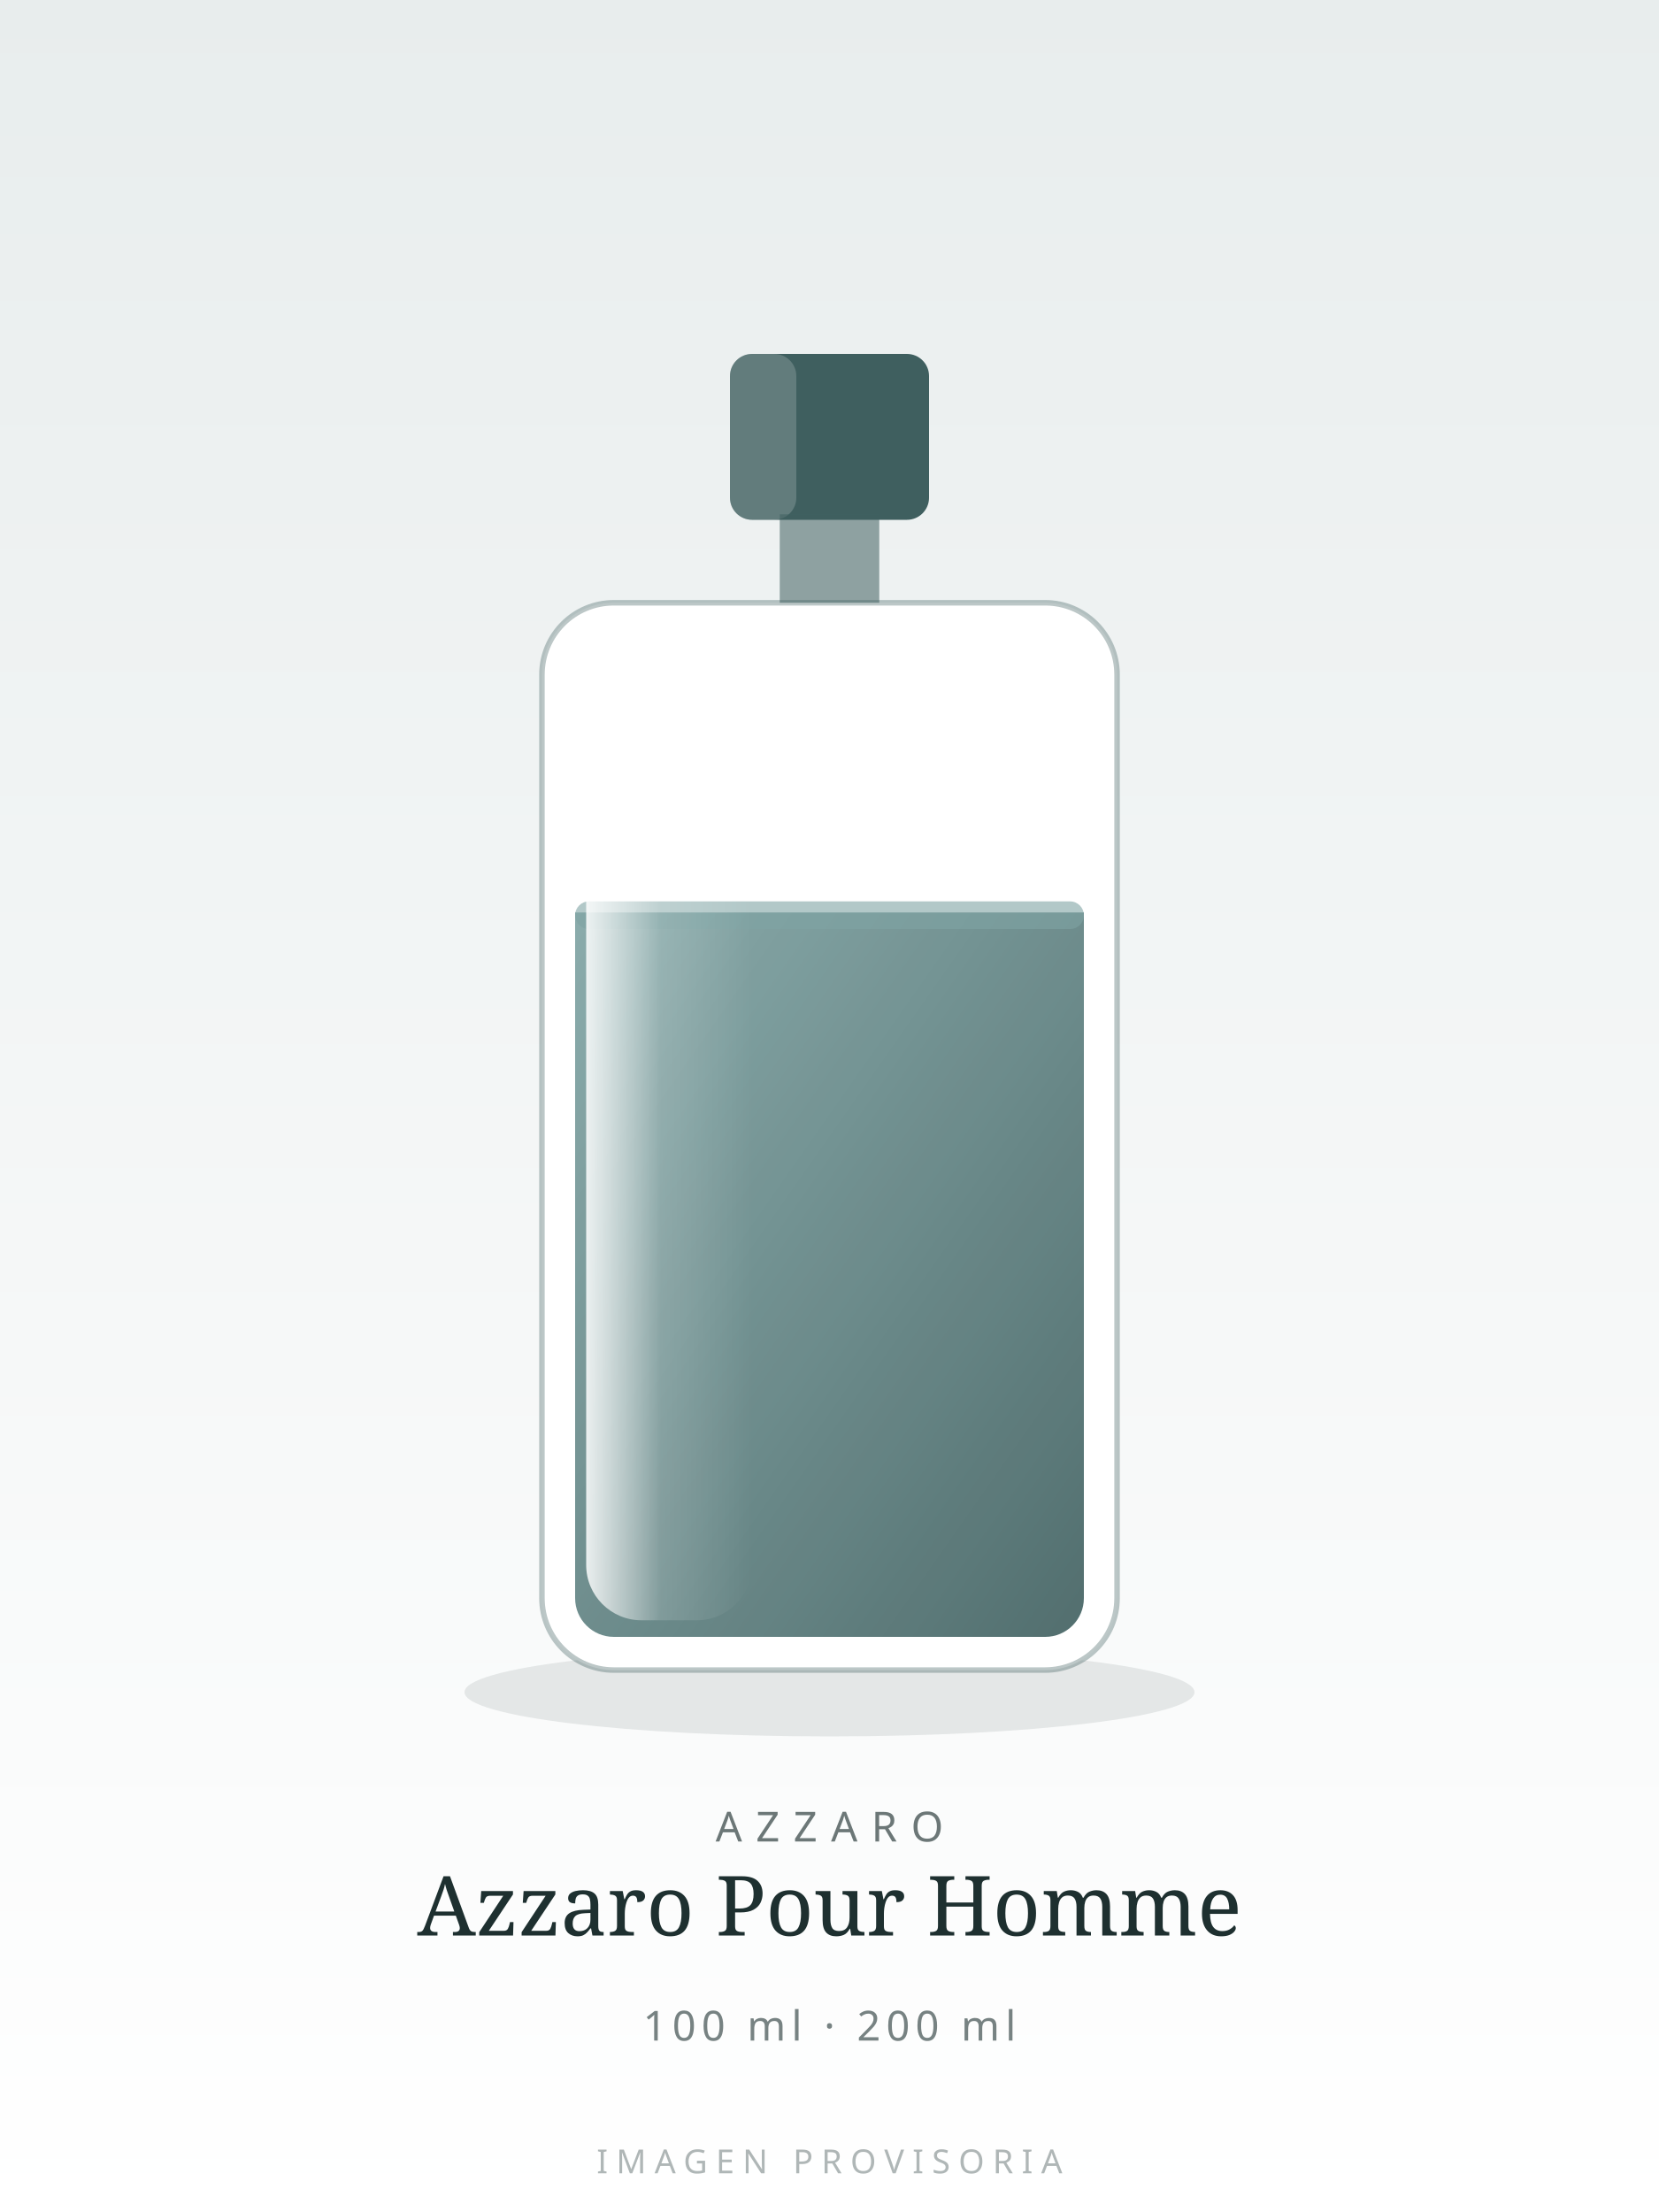
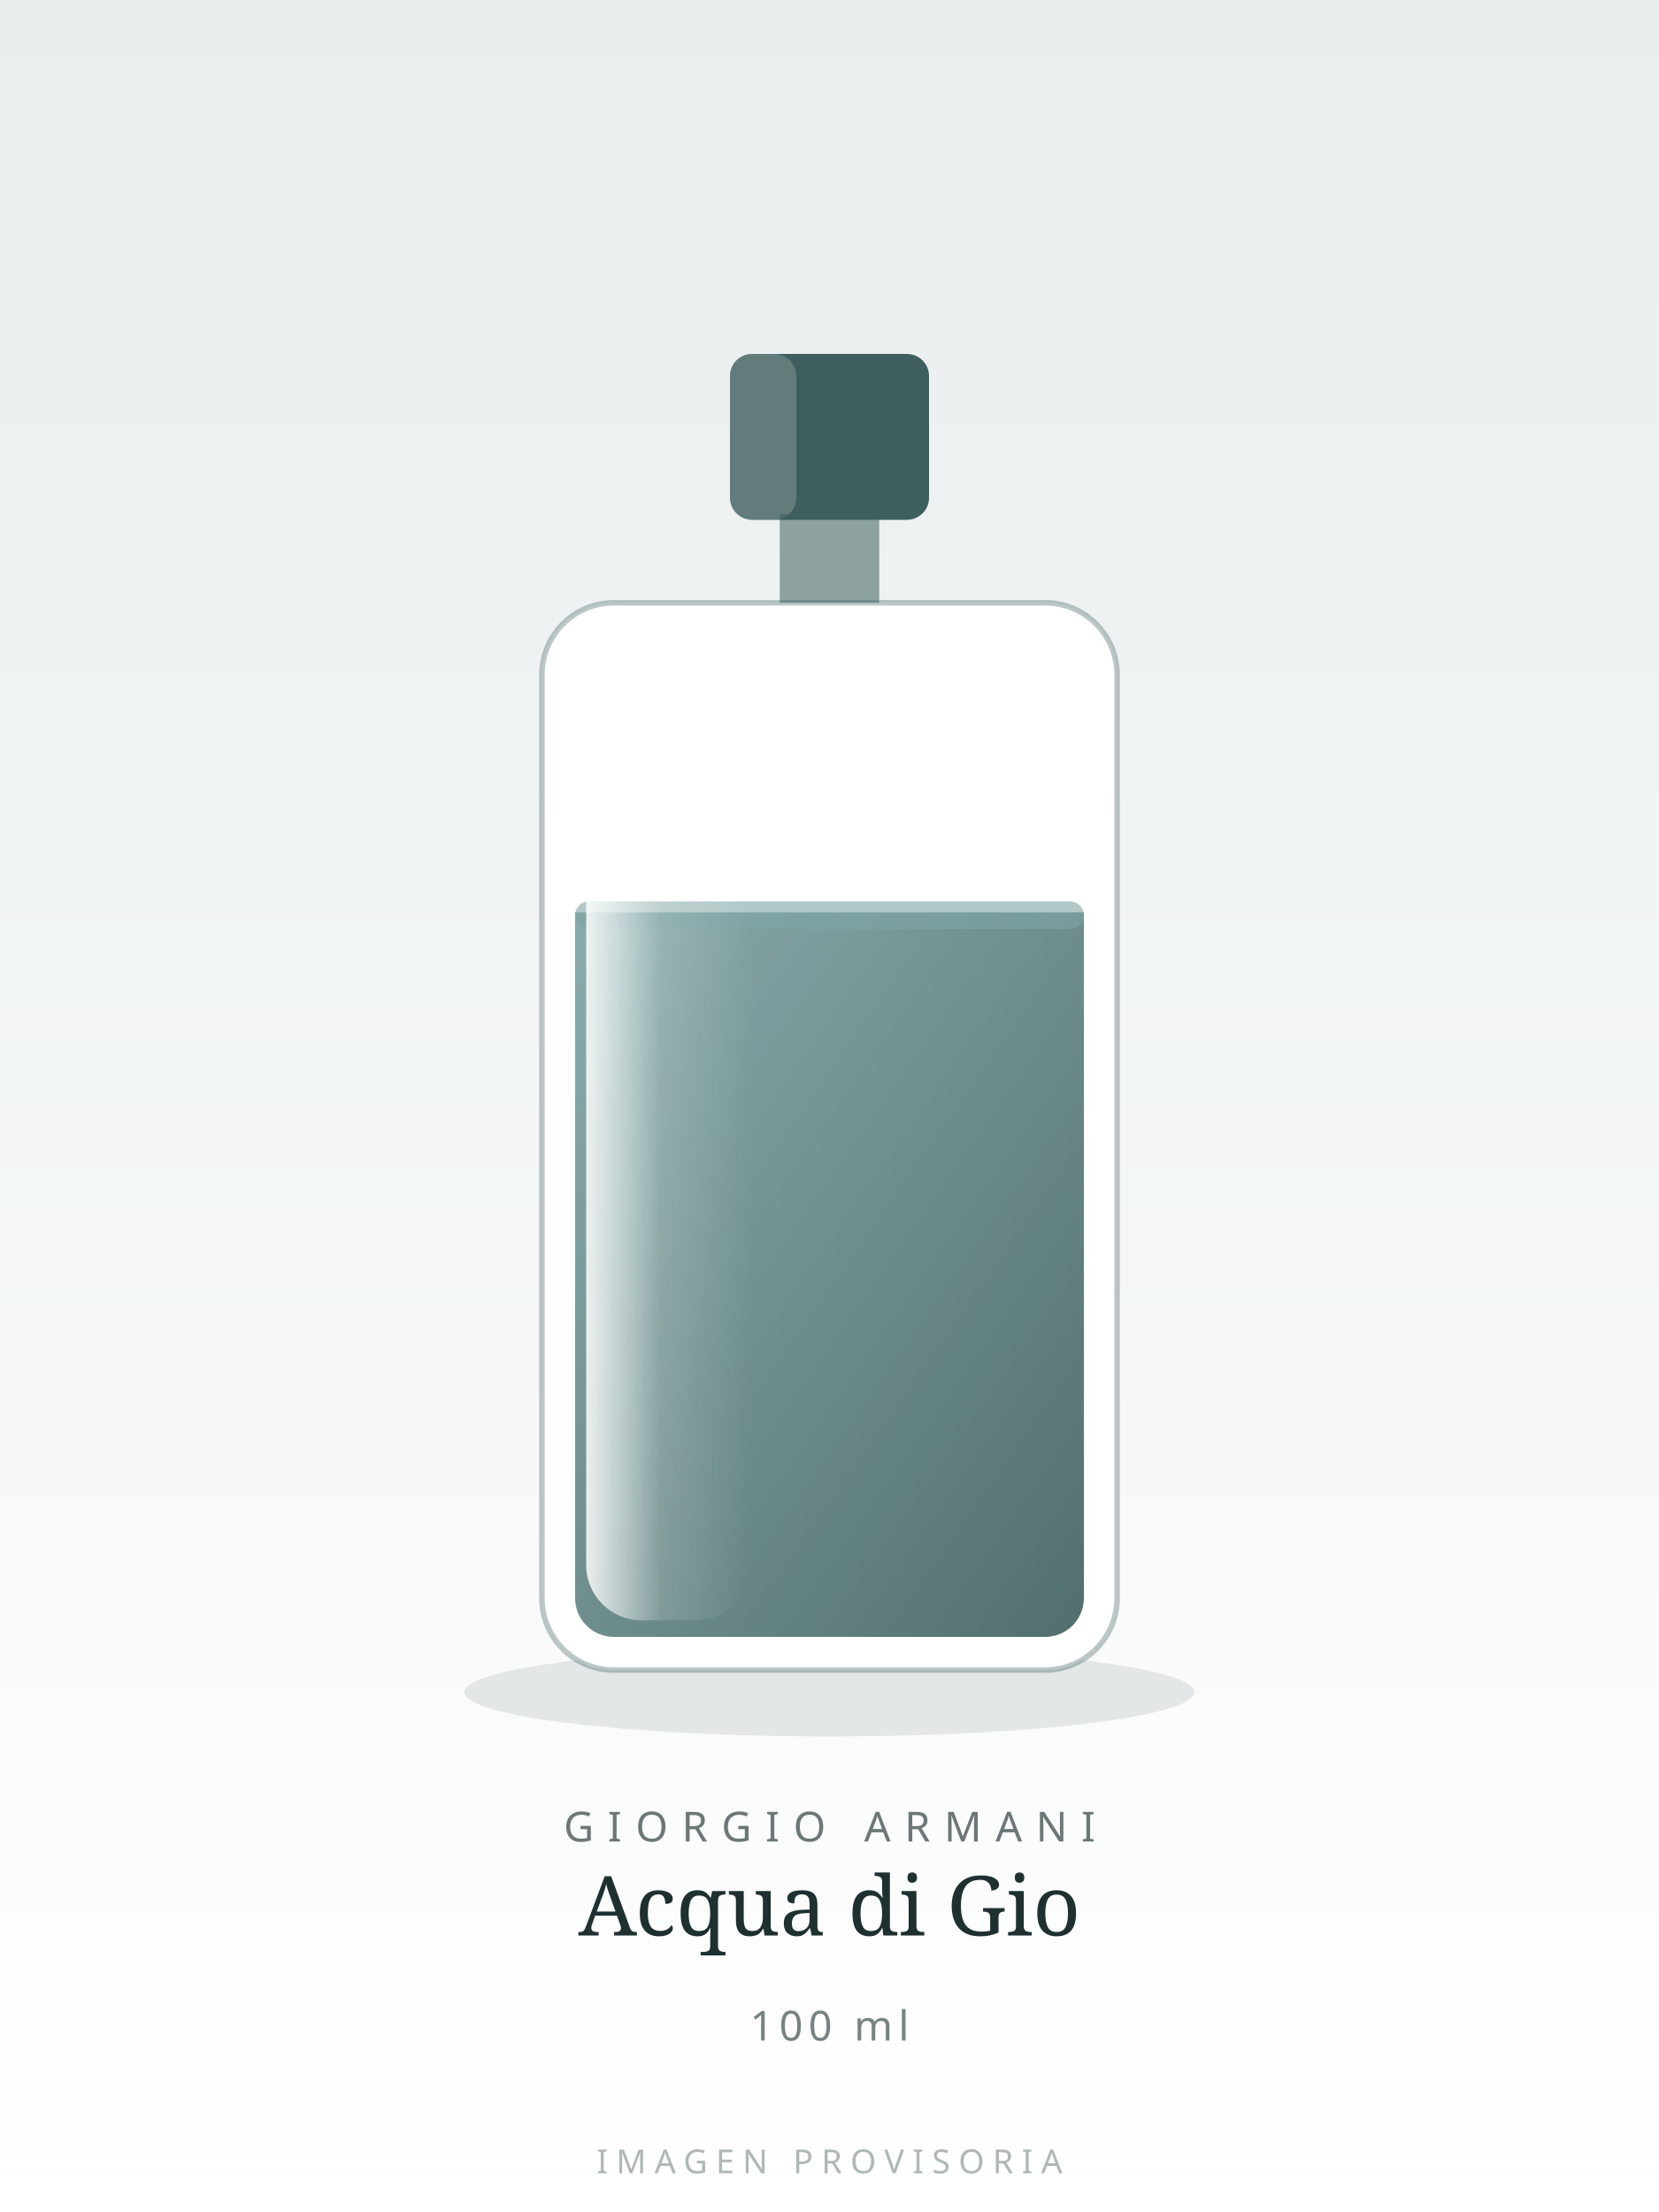
- <svg xmlns="http://www.w3.org/2000/svg" viewBox="0 0 600 800" width="600" height="800" role="img" aria-label="Azzaro Azzaro Pour Homme">
+ <svg xmlns="http://www.w3.org/2000/svg" viewBox="0 0 600 800" width="600" height="800" role="img" aria-label="Giorgio Armani Acqua di Gio">
  <defs>
    <linearGradient id="fondo" x1="0" y1="0" x2="0" y2="1">
      <stop offset="0%" stop-color="#e8eded" />
      <stop offset="100%" stop-color="#ffffff" />
    </linearGradient>
    <linearGradient id="liquido" x1="0" y1="0" x2="1" y2="1">
      <stop offset="0%" stop-color="#7ea3a3" />
      <stop offset="100%" stop-color="#3f5f5f" />
    </linearGradient>
    <linearGradient id="brillo" x1="0" y1="0" x2="1" y2="0">
      <stop offset="0%" stop-color="#ffffff" stop-opacity="0.85" />
      <stop offset="45%" stop-color="#ffffff" stop-opacity="0.15" />
      <stop offset="100%" stop-color="#ffffff" stop-opacity="0" />
    </linearGradient>
  </defs>
  <rect width="600" height="800" fill="url(#fondo)" />
  <ellipse cx="300" cy="612" rx="132" ry="16" fill="#1e3030" opacity="0.10" />
  <rect x="264" y="128" width="72" height="60" rx="8" fill="#3f5f5f" />
  <rect x="264" y="128" width="24" height="60" rx="8" fill="#ffffff" opacity="0.18" />
  <rect x="282" y="186" width="36" height="34" fill="#3f5f5f" opacity="0.55" />
  <rect x="196" y="218" width="208" height="386" rx="26" fill="#ffffff" />
  <rect x="196" y="218" width="208" height="386" rx="26" fill="none" stroke="#3f5f5f" stroke-opacity="0.35" stroke-width="2" />
  <path d="M 208 330 L 392 330 L 392 578 A 14 14 0 0 1 378 592 L 222 592 A 14 14 0 0 1 208 578 Z" fill="url(#liquido)" opacity="0.9" />
  <rect x="208" y="326" width="184" height="10" rx="5" fill="#7ea3a3" opacity="0.6" />
  <rect x="212" y="236" width="60" height="350" rx="20" fill="url(#brillo)" />
-   <text x="300" y="666" text-anchor="middle" font-family="system-ui, sans-serif" font-size="15" letter-spacing="5" fill="#1e3030" opacity="0.65">AZZARO</text>
-   <text x="300" y="700" text-anchor="middle" font-family="Georgia, serif" font-size="30" fill="#1e3030">Azzaro Pour Homme</text>
-   <text x="300" y="738" text-anchor="middle" font-family="system-ui, sans-serif" font-size="15" letter-spacing="2" fill="#1e3030" opacity="0.6">100 ml · 200 ml</text>
+   <text x="300" y="666" text-anchor="middle" font-family="system-ui, sans-serif" font-size="15" letter-spacing="5" fill="#1e3030" opacity="0.65">GIORGIO ARMANI</text>
+   <text x="300" y="700" text-anchor="middle" font-family="Georgia, serif" font-size="30" fill="#1e3030">Acqua di Gio</text>
+   <text x="300" y="738" text-anchor="middle" font-family="system-ui, sans-serif" font-size="15" letter-spacing="2" fill="#1e3030" opacity="0.6">100 ml</text>
  <text x="300" y="786" text-anchor="middle" font-family="system-ui, sans-serif" font-size="12" letter-spacing="3" fill="#1e3030" opacity="0.35">IMAGEN PROVISORIA</text>
</svg>
